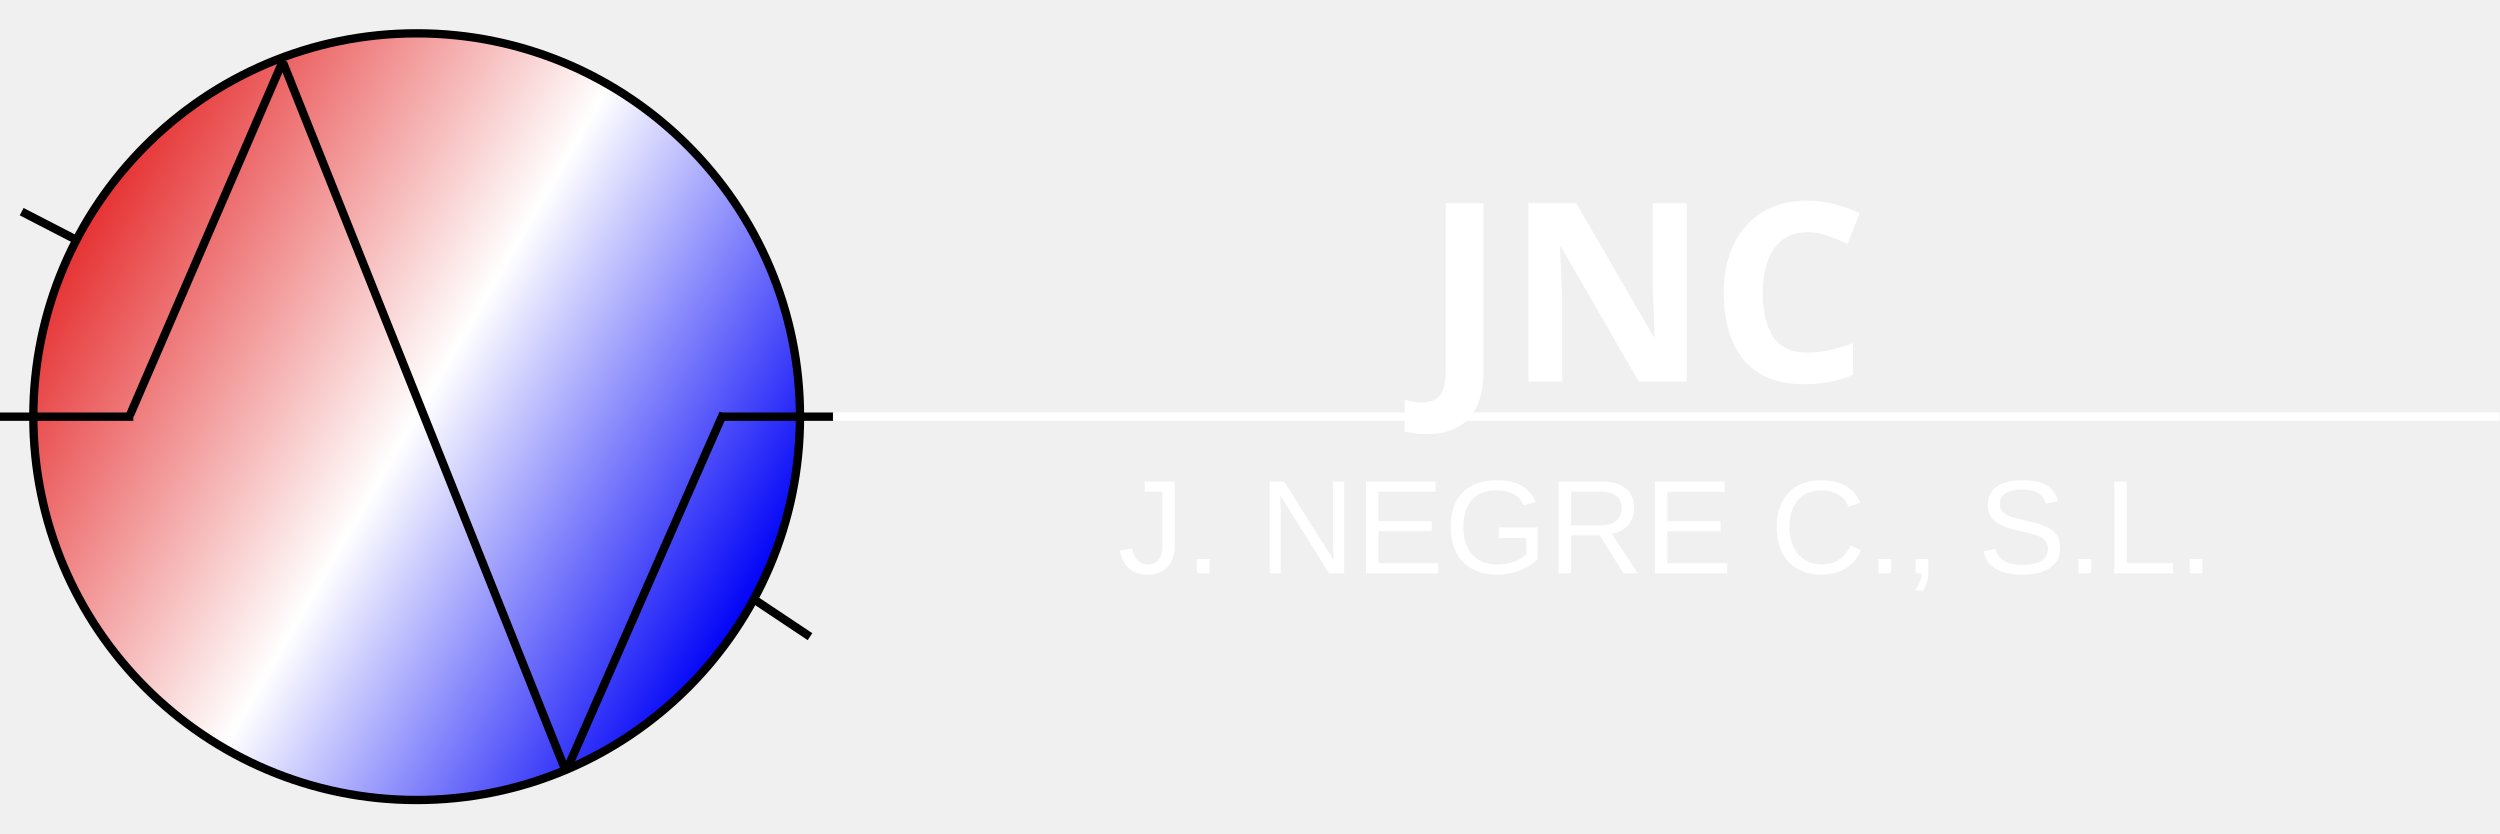
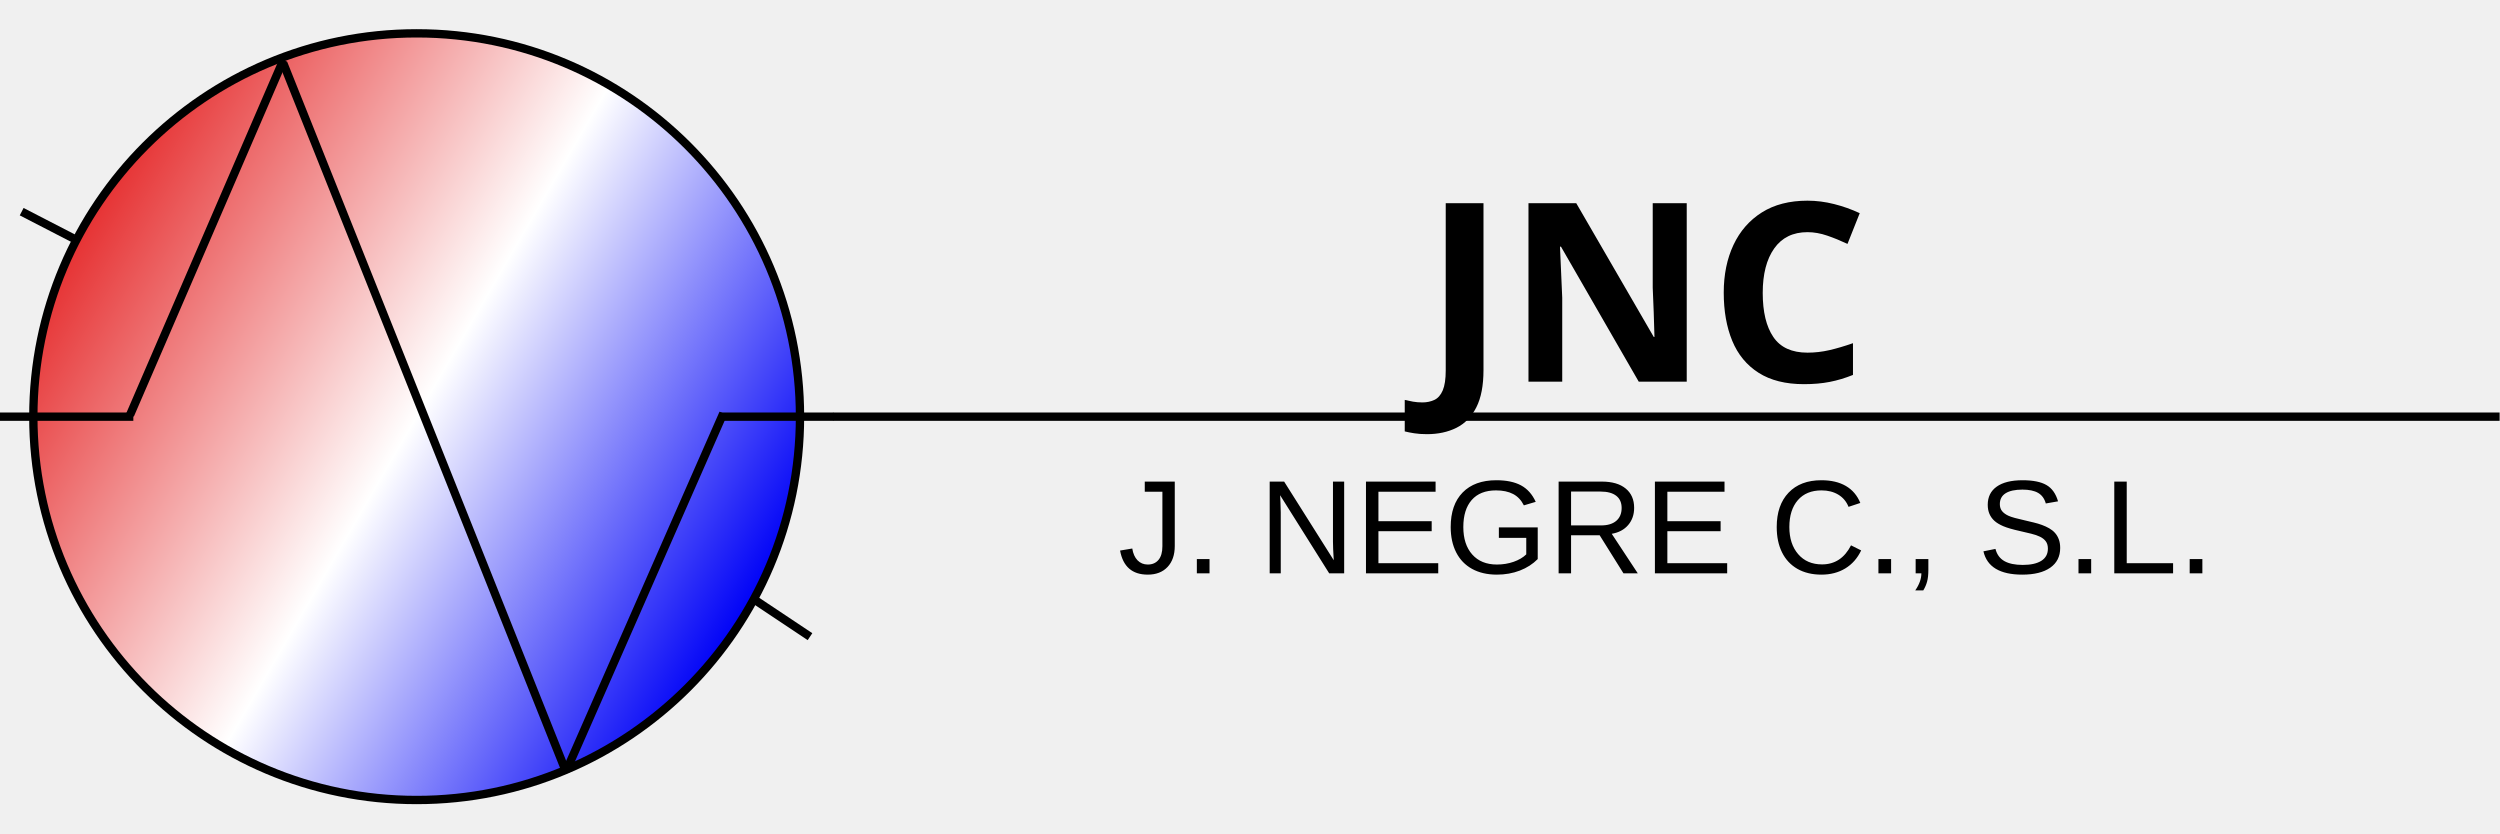
<svg xmlns="http://www.w3.org/2000/svg" width="1500" height="500">
  <g>
    <defs>
      <linearGradient id="0" x1="0.07" y1="0.25" x2="0.93" y2="0.75">
        <stop offset="0%" stop-color="#e63233" />
        <stop offset="50%" stop-color="#ffffff" />
        <stop offset="100%" stop-color="#0002f7" />
      </linearGradient>
    </defs>
    <ellipse stroke-width="5" ry="230" rx="230" id="svg_1" cy="250" cx="250" stroke="#000" fill="url(#0)" />
    <line id="svg_3" y2="250" x2="80" y1="250" x1="0" stroke-width="5" stroke="#000" fill="none" />
    <line id="svg_4" y2="250" x2="432" y1="250" x1="500" stroke-width="5" fill="none" stroke="#000" />
    <line id="svg_5" y2="464" x2="340" y1="38" x1="170" stroke-width="5" fill="none" stroke="#000" />
    <line id="svg_6" y2="36" x2="170" y1="249" x1="78" stroke-width="5" fill="none" stroke="#000" />
    <line id="svg_7" y2="248" x2="434" y1="462" x1="340" stroke-width="5" stroke="#000" fill="none" />
    <line id="svg_8" y2="143" x2="44" y1="127" x1="13" stroke-width="5" fill="none" stroke="#000" />
    <line id="svg_9" y2="382" x2="486" y1="360" x1="453" stroke-width="5" fill="none" stroke="#000" />
-     <line id="svg_2" y2="250" x2="1499.766" y1="250" x1="499.766" stroke-width="5" stroke="#FFF" fill="none" />
-     <text font-weight="bold" stroke="#FFF" xml:space="preserve" text-anchor="start" font-family="Noto Sans JP" font-size="150" id="svg_10" y="229" x="853.938" stroke-width="0" fill="#FFFFFF">JNC</text>
-     <text xml:space="preserve" text-anchor="start" font-family="'Arial'" font-size="80" id="svg_11" y="344" x="670.797" stroke-width="0" stroke="#FFF" fill="#FFFFFF">J. NEGRE C., S.L.</text>
+     <line id="svg_2" y2="250" x2="1499.766" y1="250" x1="499.766" stroke-width="5" stroke="#000" fill="none" />
+     <text font-weight="bold" stroke="#000" xml:space="preserve" text-anchor="start" font-family="Noto Sans JP" font-size="150" id="svg_10" y="229" x="853.938" stroke-width="0" fill="#000000">JNC</text>
+     <text xml:space="preserve" text-anchor="start" font-family="'Arial'" font-size="80" id="svg_11" y="344" x="670.797" stroke-width="0" stroke="#000" fill="#000000">J. NEGRE C., S.L.</text>
  </g>
</svg>
